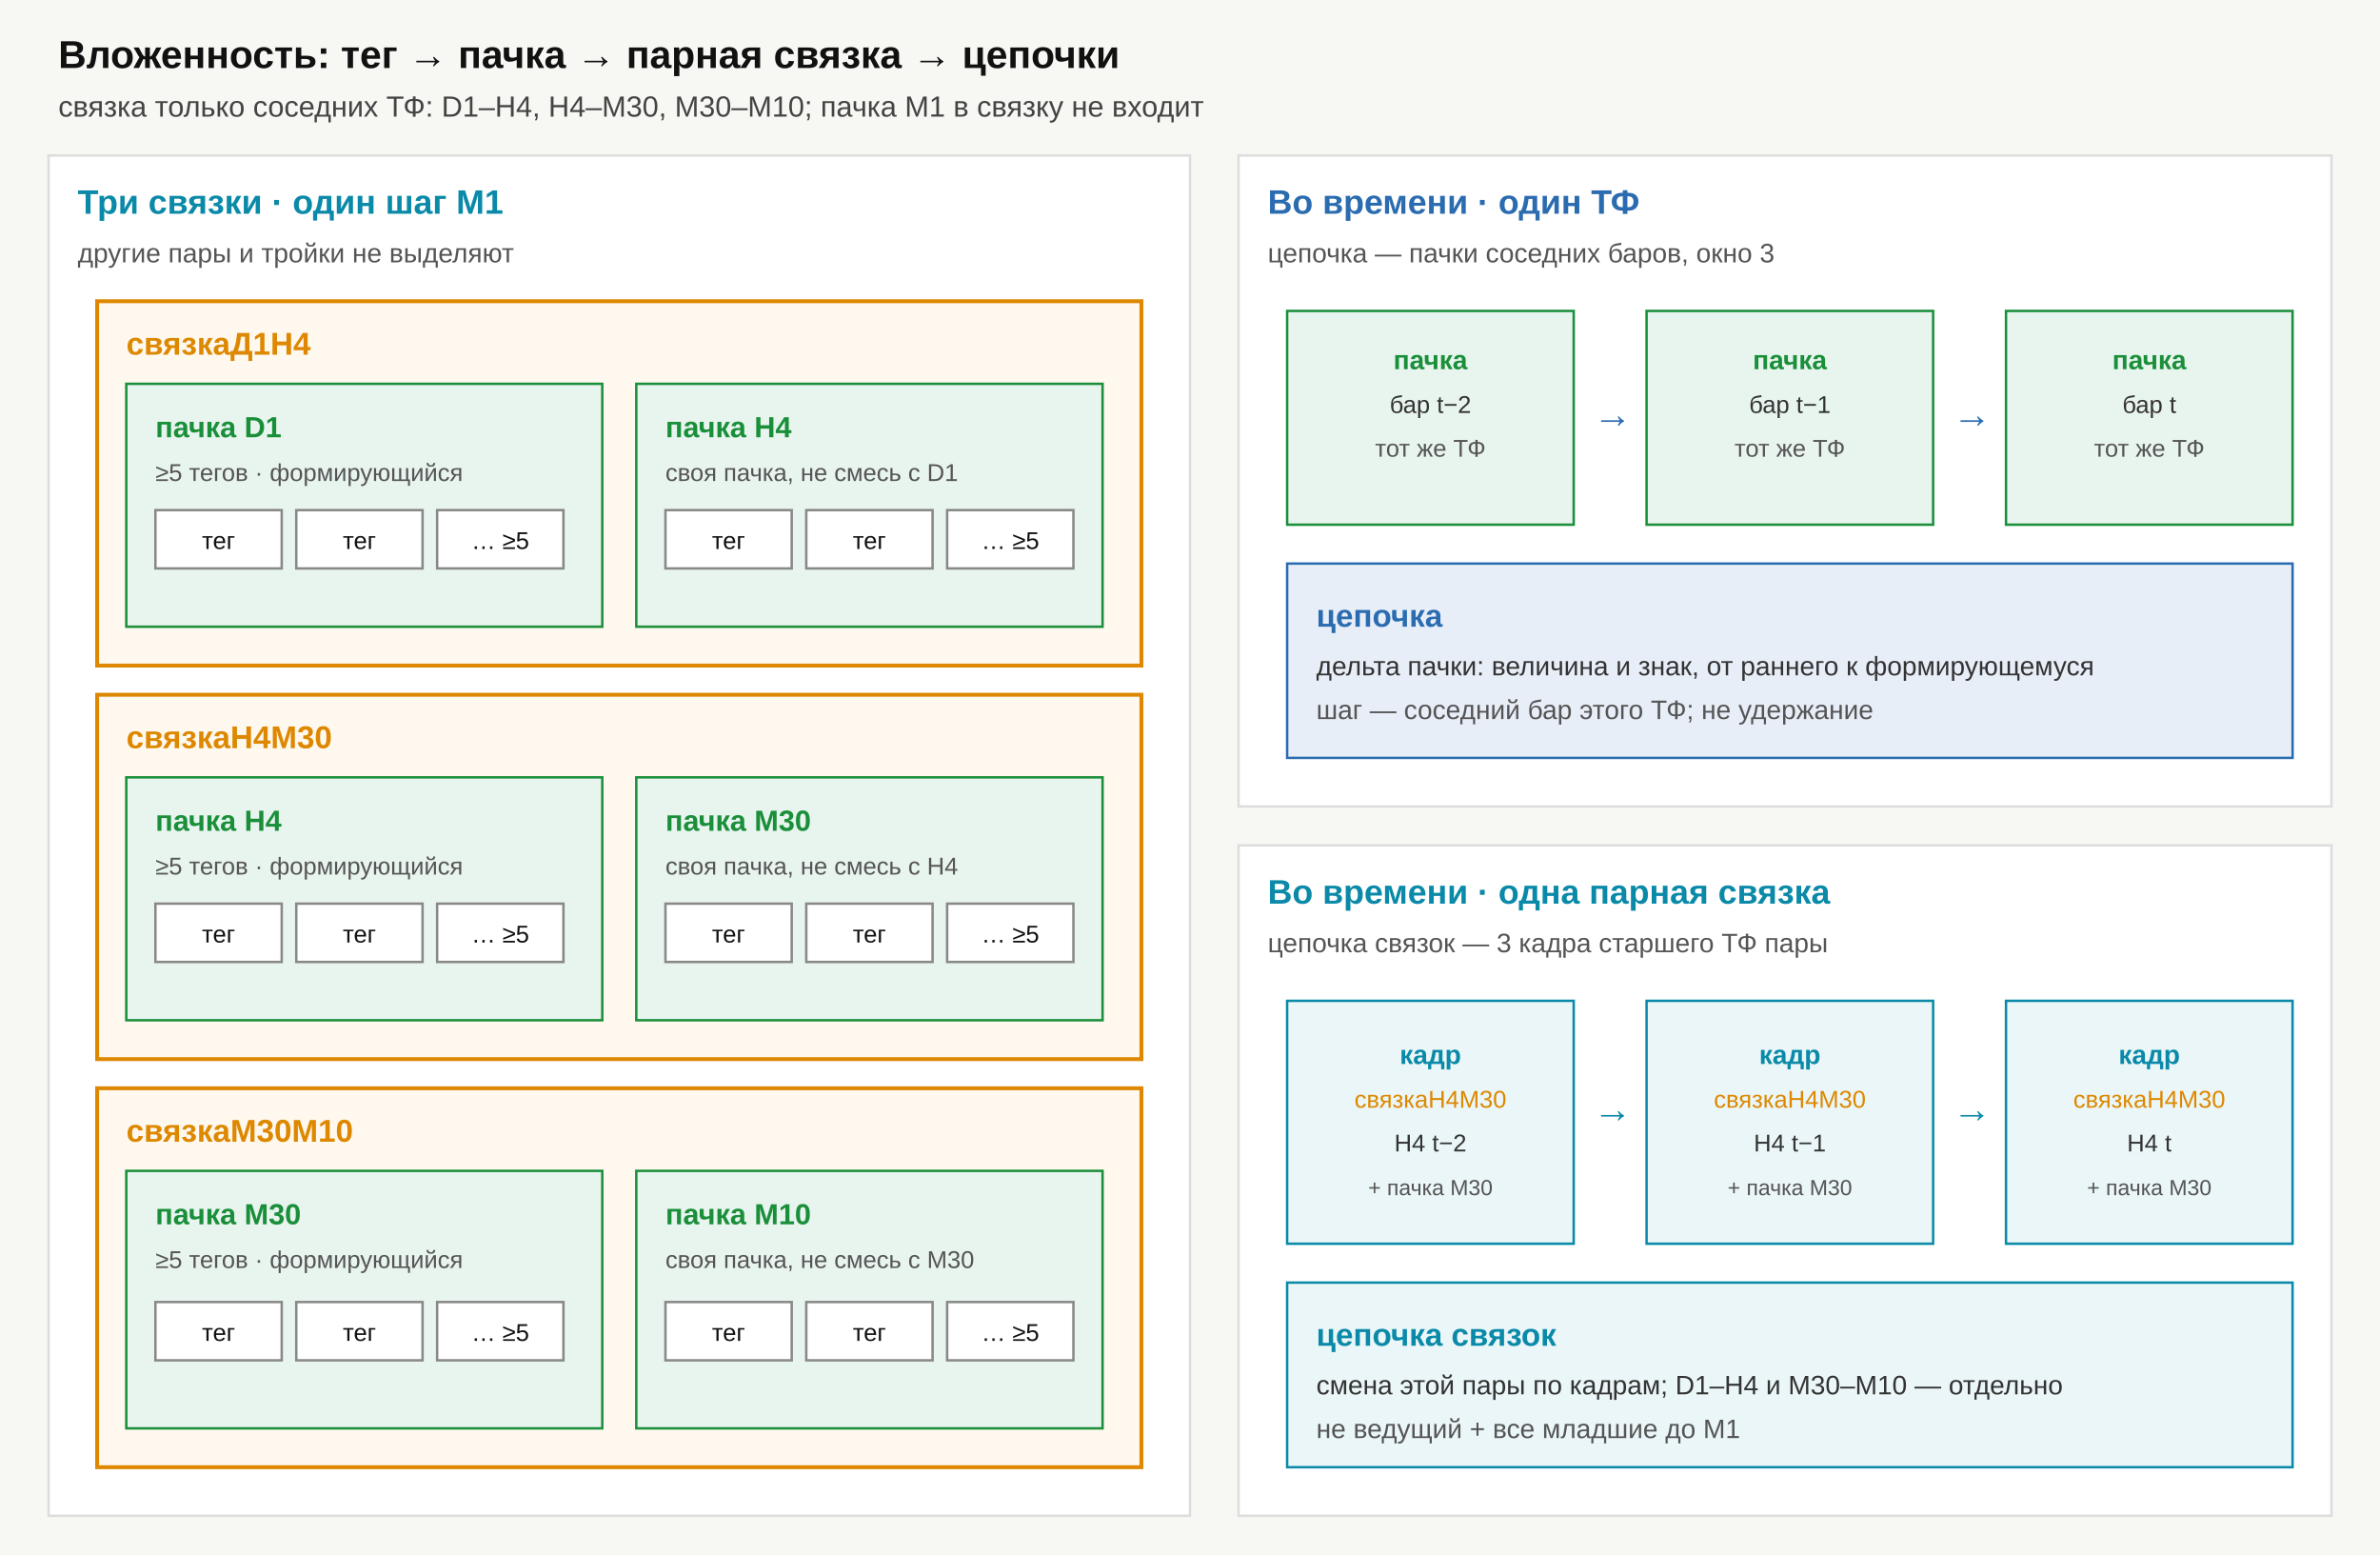
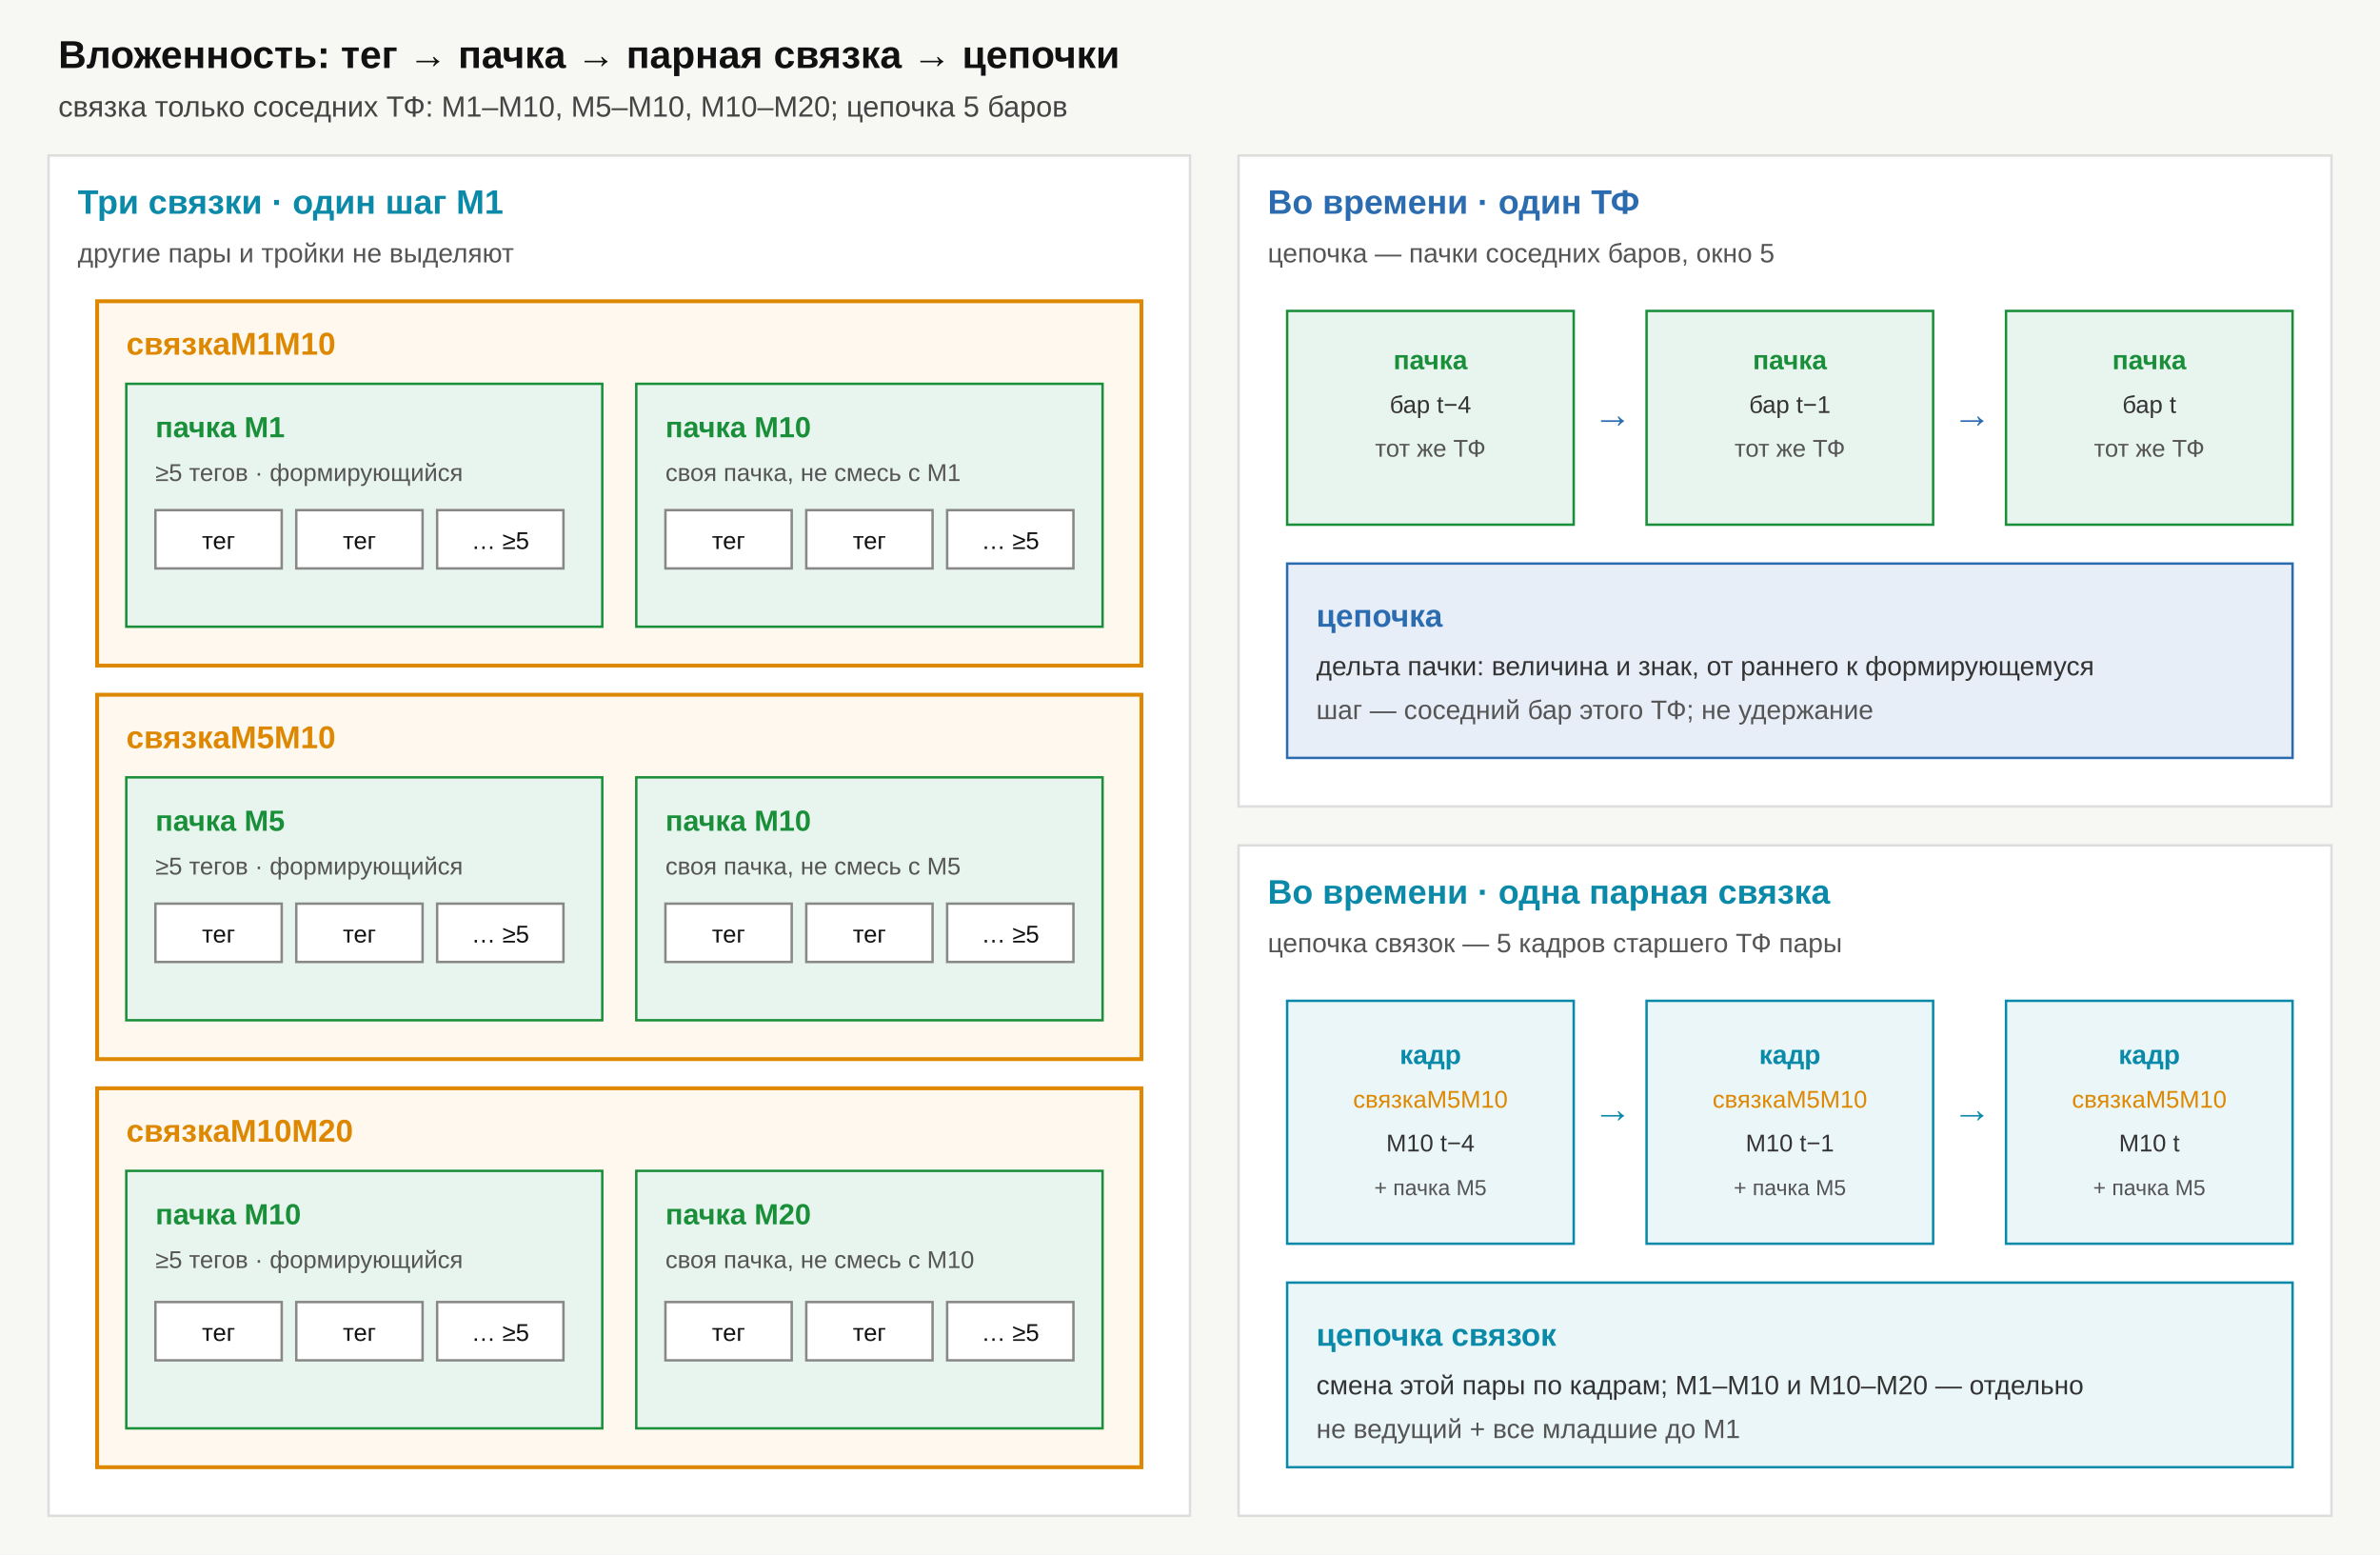
<svg xmlns="http://www.w3.org/2000/svg" width="980" height="640" viewBox="0 0 980 640">
  <rect width="980" height="640" fill="#f7f7f4" />
  <text x="24" y="28" font-family="Arial" font-size="16" fill="#111111" font-weight="bold">Вложенность: тег → пачка → парная связка → цепочки</text>
-   <text x="24" y="48" font-family="Arial" font-size="12" fill="#444444">связка только соседних ТФ: D1–H4, H4–M30, M30–M10; пачка M1 в связку не входит</text>
+   <text x="24" y="48" font-family="Arial" font-size="12" fill="#444444">связка только соседних ТФ: M1–M10, M5–M10, M10–M20; цепочка 5 баров</text>
  <rect x="20" y="64" width="470" height="560" fill="#ffffff" stroke="#dddddd" />
  <text x="32" y="88" font-family="Arial" font-size="14" fill="#0a8aa8" font-weight="bold">Три связки · один шаг M1</text>
  <text x="32" y="108" font-family="Arial" font-size="11" fill="#555555">другие пары и тройки не выделяют</text>
  <rect x="40" y="124" width="430" height="150" fill="#fff8ee" stroke="#dd8800" stroke-width="1.6" />
-   <text x="52" y="146" font-family="Arial" font-size="13" fill="#dd8800" font-weight="bold">связкаД1Н4</text>
+   <text x="52" y="146" font-family="Arial" font-size="13" fill="#dd8800" font-weight="bold">связкаМ1М10</text>
  <rect x="52" y="158" width="196" height="100" fill="#e8f4ee" stroke="#1a8f3a" />
-   <text x="64" y="180" font-family="Arial" font-size="12" fill="#1a8f3a" font-weight="bold">пачка D1</text>
+   <text x="64" y="180" font-family="Arial" font-size="12" fill="#1a8f3a" font-weight="bold">пачка M1</text>
  <text x="64" y="198" font-family="Arial" font-size="10" fill="#555555">≥5 тегов · формирующийся</text>
  <rect x="64" y="210" width="52" height="24" fill="#ffffff" stroke="#888888" />
  <text x="90" y="226" text-anchor="middle" font-family="Arial" font-size="10" fill="#111111">тег</text>
  <rect x="122" y="210" width="52" height="24" fill="#ffffff" stroke="#888888" />
  <text x="148" y="226" text-anchor="middle" font-family="Arial" font-size="10" fill="#111111">тег</text>
  <rect x="180" y="210" width="52" height="24" fill="#ffffff" stroke="#888888" />
  <text x="206" y="226" text-anchor="middle" font-family="Arial" font-size="10" fill="#111111">… ≥5</text>
  <rect x="262" y="158" width="192" height="100" fill="#e8f4ee" stroke="#1a8f3a" />
-   <text x="274" y="180" font-family="Arial" font-size="12" fill="#1a8f3a" font-weight="bold">пачка H4</text>
-   <text x="274" y="198" font-family="Arial" font-size="10" fill="#555555">своя пачка, не смесь с D1</text>
+   <text x="274" y="180" font-family="Arial" font-size="12" fill="#1a8f3a" font-weight="bold">пачка M10</text>
+   <text x="274" y="198" font-family="Arial" font-size="10" fill="#555555">своя пачка, не смесь с M1</text>
  <rect x="274" y="210" width="52" height="24" fill="#ffffff" stroke="#888888" />
  <text x="300" y="226" text-anchor="middle" font-family="Arial" font-size="10" fill="#111111">тег</text>
  <rect x="332" y="210" width="52" height="24" fill="#ffffff" stroke="#888888" />
  <text x="358" y="226" text-anchor="middle" font-family="Arial" font-size="10" fill="#111111">тег</text>
  <rect x="390" y="210" width="52" height="24" fill="#ffffff" stroke="#888888" />
  <text x="416" y="226" text-anchor="middle" font-family="Arial" font-size="10" fill="#111111">… ≥5</text>
  <rect x="40" y="286" width="430" height="150" fill="#fff8ee" stroke="#dd8800" stroke-width="1.6" />
-   <text x="52" y="308" font-family="Arial" font-size="13" fill="#dd8800" font-weight="bold">связкаН4М30</text>
+   <text x="52" y="308" font-family="Arial" font-size="13" fill="#dd8800" font-weight="bold">связкаМ5М10</text>
  <rect x="52" y="320" width="196" height="100" fill="#e8f4ee" stroke="#1a8f3a" />
-   <text x="64" y="342" font-family="Arial" font-size="12" fill="#1a8f3a" font-weight="bold">пачка H4</text>
+   <text x="64" y="342" font-family="Arial" font-size="12" fill="#1a8f3a" font-weight="bold">пачка M5</text>
  <text x="64" y="360" font-family="Arial" font-size="10" fill="#555555">≥5 тегов · формирующийся</text>
  <rect x="64" y="372" width="52" height="24" fill="#ffffff" stroke="#888888" />
  <text x="90" y="388" text-anchor="middle" font-family="Arial" font-size="10" fill="#111111">тег</text>
  <rect x="122" y="372" width="52" height="24" fill="#ffffff" stroke="#888888" />
  <text x="148" y="388" text-anchor="middle" font-family="Arial" font-size="10" fill="#111111">тег</text>
  <rect x="180" y="372" width="52" height="24" fill="#ffffff" stroke="#888888" />
  <text x="206" y="388" text-anchor="middle" font-family="Arial" font-size="10" fill="#111111">… ≥5</text>
  <rect x="262" y="320" width="192" height="100" fill="#e8f4ee" stroke="#1a8f3a" />
-   <text x="274" y="342" font-family="Arial" font-size="12" fill="#1a8f3a" font-weight="bold">пачка M30</text>
-   <text x="274" y="360" font-family="Arial" font-size="10" fill="#555555">своя пачка, не смесь с H4</text>
+   <text x="274" y="342" font-family="Arial" font-size="12" fill="#1a8f3a" font-weight="bold">пачка M10</text>
+   <text x="274" y="360" font-family="Arial" font-size="10" fill="#555555">своя пачка, не смесь с M5</text>
  <rect x="274" y="372" width="52" height="24" fill="#ffffff" stroke="#888888" />
  <text x="300" y="388" text-anchor="middle" font-family="Arial" font-size="10" fill="#111111">тег</text>
  <rect x="332" y="372" width="52" height="24" fill="#ffffff" stroke="#888888" />
  <text x="358" y="388" text-anchor="middle" font-family="Arial" font-size="10" fill="#111111">тег</text>
  <rect x="390" y="372" width="52" height="24" fill="#ffffff" stroke="#888888" />
  <text x="416" y="388" text-anchor="middle" font-family="Arial" font-size="10" fill="#111111">… ≥5</text>
  <rect x="40" y="448" width="430" height="156" fill="#fff8ee" stroke="#dd8800" stroke-width="1.6" />
-   <text x="52" y="470" font-family="Arial" font-size="13" fill="#dd8800" font-weight="bold">связкаМ30М10</text>
+   <text x="52" y="470" font-family="Arial" font-size="13" fill="#dd8800" font-weight="bold">связкаМ10М20</text>
  <rect x="52" y="482" width="196" height="106" fill="#e8f4ee" stroke="#1a8f3a" />
-   <text x="64" y="504" font-family="Arial" font-size="12" fill="#1a8f3a" font-weight="bold">пачка M30</text>
+   <text x="64" y="504" font-family="Arial" font-size="12" fill="#1a8f3a" font-weight="bold">пачка M10</text>
  <text x="64" y="522" font-family="Arial" font-size="10" fill="#555555">≥5 тегов · формирующийся</text>
  <rect x="64" y="536" width="52" height="24" fill="#ffffff" stroke="#888888" />
  <text x="90" y="552" text-anchor="middle" font-family="Arial" font-size="10" fill="#111111">тег</text>
  <rect x="122" y="536" width="52" height="24" fill="#ffffff" stroke="#888888" />
  <text x="148" y="552" text-anchor="middle" font-family="Arial" font-size="10" fill="#111111">тег</text>
  <rect x="180" y="536" width="52" height="24" fill="#ffffff" stroke="#888888" />
  <text x="206" y="552" text-anchor="middle" font-family="Arial" font-size="10" fill="#111111">… ≥5</text>
  <rect x="262" y="482" width="192" height="106" fill="#e8f4ee" stroke="#1a8f3a" />
-   <text x="274" y="504" font-family="Arial" font-size="12" fill="#1a8f3a" font-weight="bold">пачка M10</text>
-   <text x="274" y="522" font-family="Arial" font-size="10" fill="#555555">своя пачка, не смесь с M30</text>
+   <text x="274" y="504" font-family="Arial" font-size="12" fill="#1a8f3a" font-weight="bold">пачка M20</text>
+   <text x="274" y="522" font-family="Arial" font-size="10" fill="#555555">своя пачка, не смесь с M10</text>
  <rect x="274" y="536" width="52" height="24" fill="#ffffff" stroke="#888888" />
  <text x="300" y="552" text-anchor="middle" font-family="Arial" font-size="10" fill="#111111">тег</text>
  <rect x="332" y="536" width="52" height="24" fill="#ffffff" stroke="#888888" />
  <text x="358" y="552" text-anchor="middle" font-family="Arial" font-size="10" fill="#111111">тег</text>
  <rect x="390" y="536" width="52" height="24" fill="#ffffff" stroke="#888888" />
  <text x="416" y="552" text-anchor="middle" font-family="Arial" font-size="10" fill="#111111">… ≥5</text>
  <rect x="510" y="64" width="450" height="268" fill="#ffffff" stroke="#dddddd" />
  <text x="522" y="88" font-family="Arial" font-size="14" fill="#2b6cb0" font-weight="bold">Во времени · один ТФ</text>
-   <text x="522" y="108" font-family="Arial" font-size="11" fill="#555555">цепочка — пачки соседних баров, окно 3</text>
+   <text x="522" y="108" font-family="Arial" font-size="11" fill="#555555">цепочка — пачки соседних баров, окно 5</text>
  <rect x="530" y="128" width="118" height="88" fill="#e8f4ee" stroke="#1a8f3a" />
  <text x="589" y="152" text-anchor="middle" font-family="Arial" font-size="11" fill="#1a8f3a" font-weight="bold">пачка</text>
-   <text x="589" y="170" text-anchor="middle" font-family="Arial" font-size="10" fill="#333333">бар t−2</text>
+   <text x="589" y="170" text-anchor="middle" font-family="Arial" font-size="10" fill="#333333">бар t−4</text>
  <text x="589" y="188" text-anchor="middle" font-family="Arial" font-size="10" fill="#555555">тот же ТФ</text>
  <text x="656" y="176" font-family="Arial" font-size="16" fill="#2b6cb0">→</text>
  <rect x="678" y="128" width="118" height="88" fill="#e8f4ee" stroke="#1a8f3a" />
  <text x="737" y="152" text-anchor="middle" font-family="Arial" font-size="11" fill="#1a8f3a" font-weight="bold">пачка</text>
  <text x="737" y="170" text-anchor="middle" font-family="Arial" font-size="10" fill="#333333">бар t−1</text>
  <text x="737" y="188" text-anchor="middle" font-family="Arial" font-size="10" fill="#555555">тот же ТФ</text>
  <text x="804" y="176" font-family="Arial" font-size="16" fill="#2b6cb0">→</text>
  <rect x="826" y="128" width="118" height="88" fill="#e8f4ee" stroke="#1a8f3a" />
  <text x="885" y="152" text-anchor="middle" font-family="Arial" font-size="11" fill="#1a8f3a" font-weight="bold">пачка</text>
  <text x="885" y="170" text-anchor="middle" font-family="Arial" font-size="10" fill="#333333">бар t</text>
  <text x="885" y="188" text-anchor="middle" font-family="Arial" font-size="10" fill="#555555">тот же ТФ</text>
  <rect x="530" y="232" width="414" height="80" fill="#e8eef8" stroke="#2b6cb0" />
  <text x="542" y="258" font-family="Arial" font-size="13" fill="#2b6cb0" font-weight="bold">цепочка</text>
  <text x="542" y="278" font-family="Arial" font-size="11" fill="#333333">дельта пачки: величина и знак, от раннего к формирующемуся</text>
  <text x="542" y="296" font-family="Arial" font-size="11" fill="#555555">шаг — соседний бар этого ТФ; не удержание</text>
  <rect x="510" y="348" width="450" height="276" fill="#ffffff" stroke="#dddddd" />
  <text x="522" y="372" font-family="Arial" font-size="14" fill="#0a8aa8" font-weight="bold">Во времени · одна парная связка</text>
-   <text x="522" y="392" font-family="Arial" font-size="11" fill="#555555">цепочка связок — 3 кадра старшего ТФ пары</text>
+   <text x="522" y="392" font-family="Arial" font-size="11" fill="#555555">цепочка связок — 5 кадров старшего ТФ пары</text>
  <rect x="530" y="412" width="118" height="100" fill="#eaf6f8" stroke="#0a8aa8" />
  <text x="589" y="438" text-anchor="middle" font-family="Arial" font-size="11" fill="#0a8aa8" font-weight="bold">кадр</text>
-   <text x="589" y="456" text-anchor="middle" font-family="Arial" font-size="10" fill="#dd8800">связкаН4М30</text>
-   <text x="589" y="474" text-anchor="middle" font-family="Arial" font-size="10" fill="#333333">H4 t−2</text>
-   <text x="589" y="492" text-anchor="middle" font-family="Arial" font-size="9" fill="#555555">+ пачка M30</text>
+   <text x="589" y="456" text-anchor="middle" font-family="Arial" font-size="10" fill="#dd8800">связкаМ5М10</text>
+   <text x="589" y="474" text-anchor="middle" font-family="Arial" font-size="10" fill="#333333">M10 t−4</text>
+   <text x="589" y="492" text-anchor="middle" font-family="Arial" font-size="9" fill="#555555">+ пачка M5</text>
  <text x="656" y="462" font-family="Arial" font-size="16" fill="#0a8aa8">→</text>
  <rect x="678" y="412" width="118" height="100" fill="#eaf6f8" stroke="#0a8aa8" />
  <text x="737" y="438" text-anchor="middle" font-family="Arial" font-size="11" fill="#0a8aa8" font-weight="bold">кадр</text>
-   <text x="737" y="456" text-anchor="middle" font-family="Arial" font-size="10" fill="#dd8800">связкаН4М30</text>
-   <text x="737" y="474" text-anchor="middle" font-family="Arial" font-size="10" fill="#333333">H4 t−1</text>
-   <text x="737" y="492" text-anchor="middle" font-family="Arial" font-size="9" fill="#555555">+ пачка M30</text>
+   <text x="737" y="456" text-anchor="middle" font-family="Arial" font-size="10" fill="#dd8800">связкаМ5М10</text>
+   <text x="737" y="474" text-anchor="middle" font-family="Arial" font-size="10" fill="#333333">M10 t−1</text>
+   <text x="737" y="492" text-anchor="middle" font-family="Arial" font-size="9" fill="#555555">+ пачка M5</text>
  <text x="804" y="462" font-family="Arial" font-size="16" fill="#0a8aa8">→</text>
  <rect x="826" y="412" width="118" height="100" fill="#eaf6f8" stroke="#0a8aa8" />
  <text x="885" y="438" text-anchor="middle" font-family="Arial" font-size="11" fill="#0a8aa8" font-weight="bold">кадр</text>
-   <text x="885" y="456" text-anchor="middle" font-family="Arial" font-size="10" fill="#dd8800">связкаН4М30</text>
-   <text x="885" y="474" text-anchor="middle" font-family="Arial" font-size="10" fill="#333333">H4 t</text>
-   <text x="885" y="492" text-anchor="middle" font-family="Arial" font-size="9" fill="#555555">+ пачка M30</text>
+   <text x="885" y="456" text-anchor="middle" font-family="Arial" font-size="10" fill="#dd8800">связкаМ5М10</text>
+   <text x="885" y="474" text-anchor="middle" font-family="Arial" font-size="10" fill="#333333">M10 t</text>
+   <text x="885" y="492" text-anchor="middle" font-family="Arial" font-size="9" fill="#555555">+ пачка M5</text>
  <rect x="530" y="528" width="414" height="76" fill="#eaf6f8" stroke="#0a8aa8" />
  <text x="542" y="554" font-family="Arial" font-size="13" fill="#0a8aa8" font-weight="bold">цепочка связок</text>
-   <text x="542" y="574" font-family="Arial" font-size="11" fill="#333333">смена этой пары по кадрам; D1–H4 и M30–M10 — отдельно</text>
+   <text x="542" y="574" font-family="Arial" font-size="11" fill="#333333">смена этой пары по кадрам; M1–M10 и M10–M20 — отдельно</text>
  <text x="542" y="592" font-family="Arial" font-size="11" fill="#555555">не ведущий + все младшие до M1</text>
</svg>
